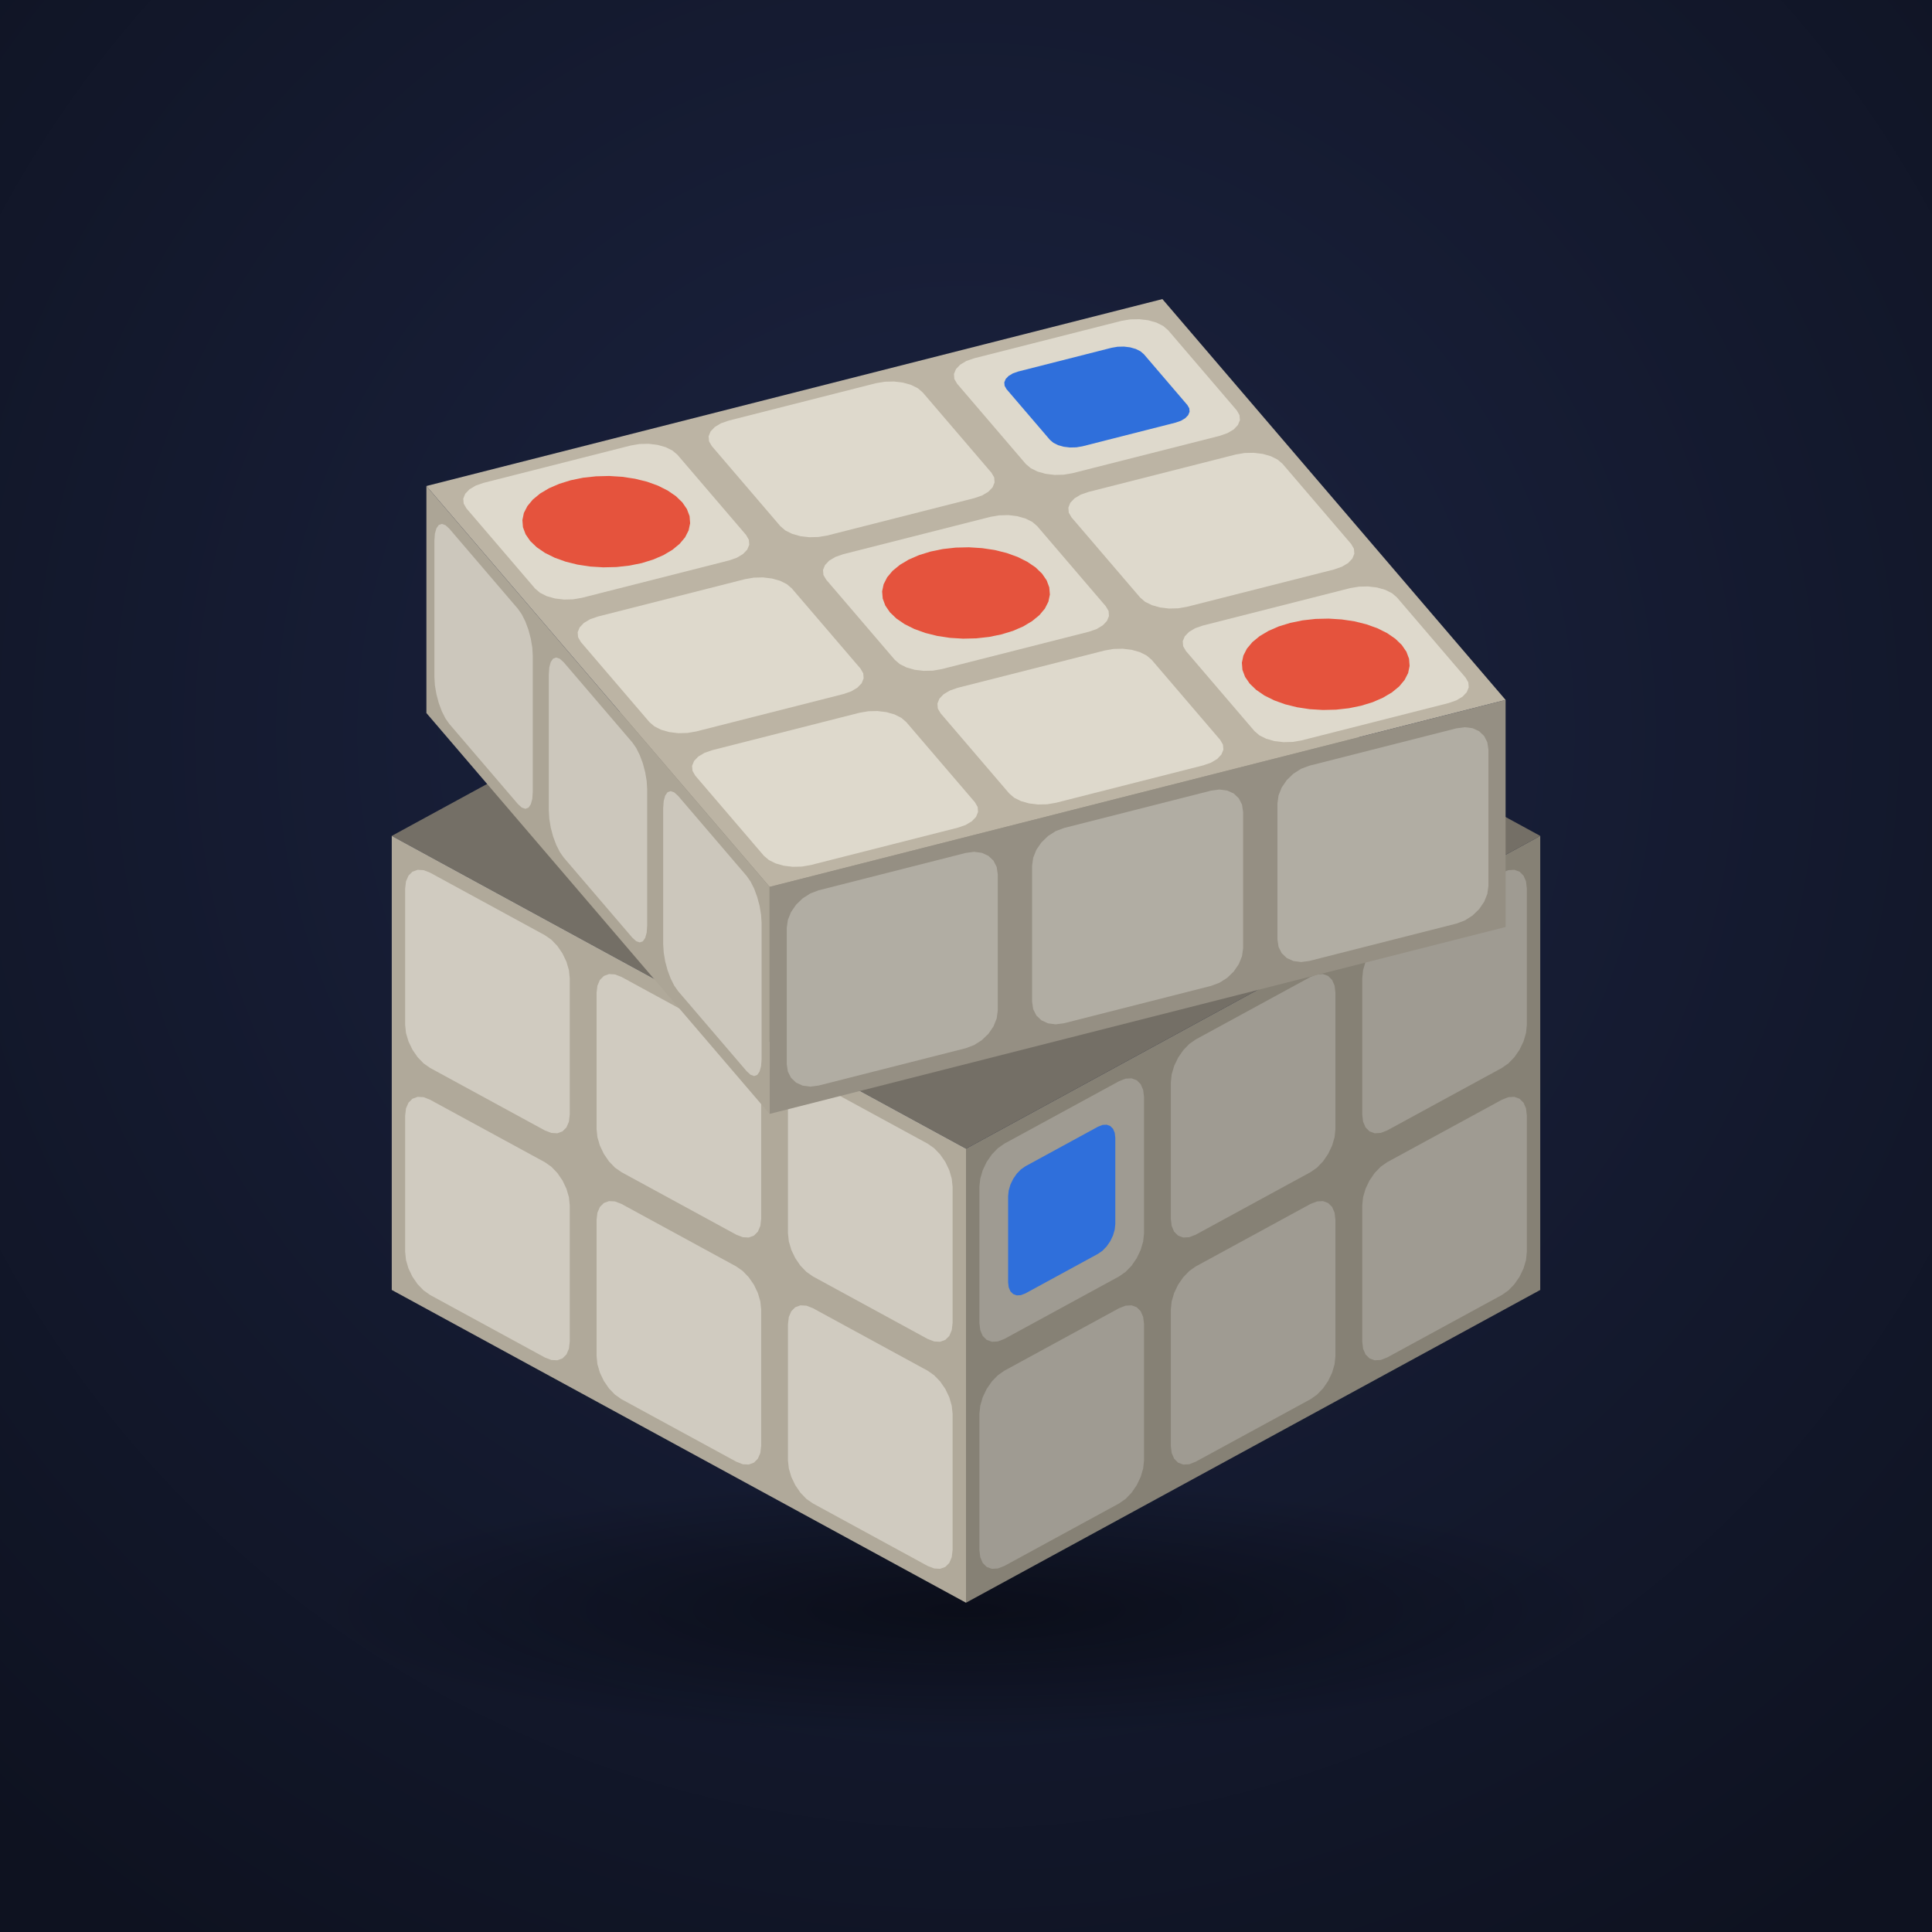
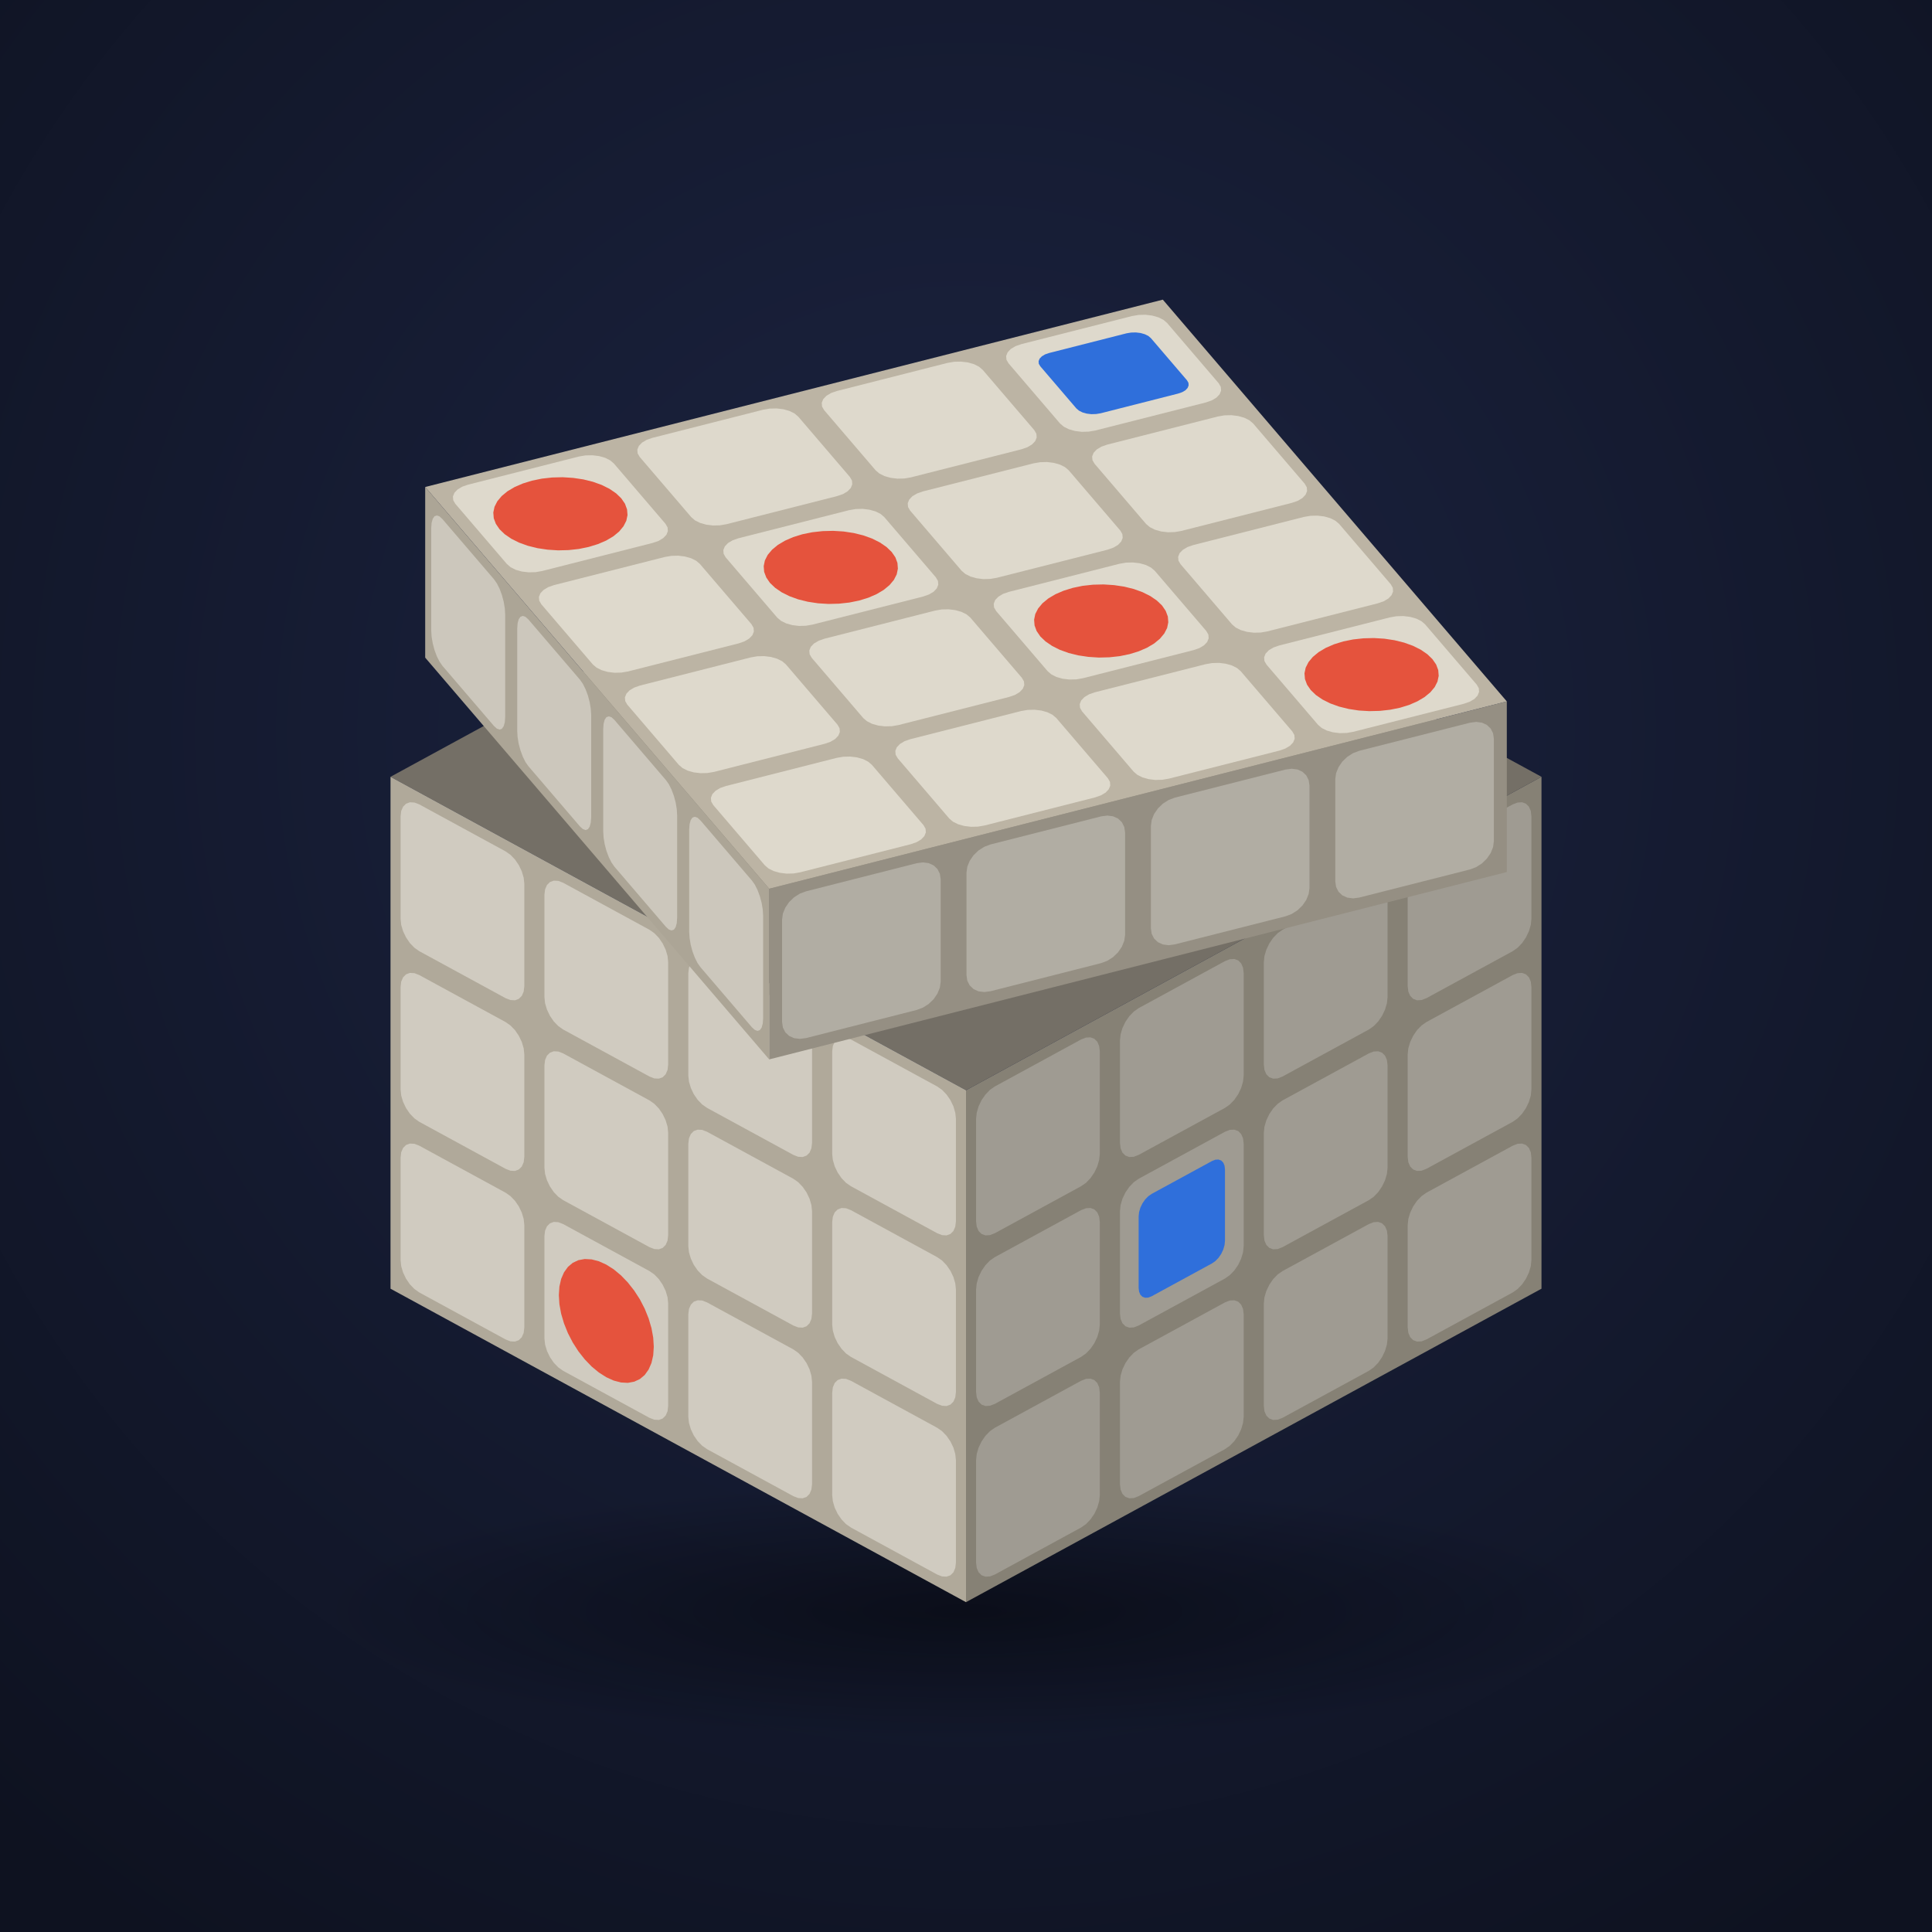
<svg xmlns="http://www.w3.org/2000/svg" viewBox="0 0 512 512">
  <defs>
    <radialGradient id="bg" cx="50%" cy="38%" r="75%">
      <stop offset="0" stop-color="#1c2442" />
      <stop offset="1" stop-color="#0e1220" />
    </radialGradient>
    <radialGradient id="sh" cx="50%" cy="50%" r="50%">
      <stop offset="0" stop-color="#000" stop-opacity=".45" />
      <stop offset="1" stop-color="#000" stop-opacity="0" />
    </radialGradient>
  </defs>
  <rect width="512" height="512" fill="url(#bg)" />
-   <ellipse cx="256" cy="426.6" rx="170" ry="34" fill="url(#sh)" />
-   <polygon points="103.82,221.52 256.00,138.64 408.18,221.52 256.00,304.41" fill="#746f66" />
-   <polygon points="256.00,424.74 408.18,341.85 408.18,221.52 256.00,304.41" fill="#868175" />
-   <polygon points="303.18,350.91 302.95,349.01 302.29,347.48 301.24,346.43 299.88,345.93 298.29,346.02 296.58,346.68 266.15,363.26 264.44,364.46 262.85,366.10 261.48,368.09 260.43,370.28 259.78,372.53 259.55,374.67 259.55,410.77 259.78,412.67 260.43,414.20 261.48,415.25 262.85,415.75 264.44,415.66 266.15,415.00 296.58,398.42 298.29,397.23 299.88,395.58 301.24,393.59 302.29,391.40 302.95,389.16 303.18,387.01" fill="#9f9b92" />
-   <polygon points="303.18,290.75 302.95,288.84 302.29,287.32 301.24,286.27 299.88,285.77 298.29,285.85 296.58,286.52 266.15,303.09 264.44,304.29 262.85,305.94 261.48,307.92 260.43,310.12 259.78,312.36 259.55,314.51 259.55,350.61 259.78,352.51 260.43,354.04 261.48,355.08 262.85,355.58 264.44,355.50 266.15,354.84 296.58,338.26 298.29,337.06 299.88,335.42 301.24,333.43 302.29,331.24 302.95,328.99 303.18,326.85" fill="#9f9b92" />
-   <polygon points="295.57,301.51 295.41,300.19 294.96,299.13 294.23,298.41 293.28,298.06 292.18,298.12 291.00,298.58 271.73,309.08 270.54,309.91 269.44,311.05 268.50,312.42 267.77,313.94 267.32,315.49 267.16,316.98 267.16,339.84 267.32,341.16 267.77,342.22 268.50,342.94 269.44,343.29 270.54,343.23 271.73,342.77 291.00,332.27 292.18,331.45 293.28,330.30 294.23,328.93 294.96,327.41 295.41,325.86 295.57,324.37" fill="#2f6fdb" />
-   <polygon points="353.90,323.28 353.68,321.38 353.02,319.85 351.97,318.81 350.61,318.31 349.02,318.39 347.31,319.05 316.87,335.63 315.17,336.83 313.58,338.48 312.21,340.46 311.16,342.65 310.50,344.90 310.28,347.04 310.28,383.14 310.50,385.05 311.16,386.57 312.21,387.62 313.58,388.12 315.17,388.04 316.87,387.37 347.31,370.80 349.02,369.60 350.61,367.95 351.97,365.97 353.02,363.78 353.68,361.53 353.90,359.38" fill="#9f9b92" />
-   <polygon points="353.90,263.12 353.68,261.22 353.02,259.69 351.97,258.64 350.61,258.14 349.02,258.23 347.31,258.89 316.87,275.47 315.17,276.66 313.58,278.31 312.21,280.30 311.16,282.49 310.50,284.73 310.28,286.88 310.28,322.98 310.50,324.88 311.16,326.41 312.21,327.46 313.58,327.96 315.17,327.87 316.87,327.21 347.31,310.63 349.02,309.44 350.61,307.79 351.97,305.80 353.02,303.61 353.68,301.36 353.90,299.22" fill="#9f9b92" />
-   <polygon points="404.63,295.66 404.41,293.75 403.75,292.23 402.70,291.18 401.33,290.68 399.74,290.76 398.04,291.43 367.60,308.00 365.89,309.20 364.30,310.85 362.94,312.83 361.89,315.02 361.23,317.27 361.01,319.42 361.01,355.52 361.23,357.42 361.89,358.95 362.94,359.99 364.30,360.49 365.89,360.41 367.60,359.75 398.04,343.17 399.74,341.97 401.33,340.33 402.70,338.34 403.75,336.15 404.41,333.90 404.63,331.76" fill="#9f9b92" />
-   <polygon points="404.63,235.49 404.41,233.59 403.75,232.06 402.70,231.01 401.33,230.51 399.74,230.60 398.04,231.26 367.60,247.84 365.89,249.03 364.30,250.68 362.94,252.67 361.89,254.86 361.23,257.10 361.01,259.25 361.01,295.35 361.23,297.25 361.89,298.78 362.94,299.83 364.30,300.33 365.89,300.24 367.60,299.58 398.04,283.00 399.74,281.81 401.33,280.16 402.70,278.17 403.75,275.98 404.41,273.74 404.63,271.59" fill="#9f9b92" />
-   <polygon points="103.82,341.85 256.00,424.74 256.00,304.41 103.82,221.52" fill="#b0a99a" />
-   <polygon points="150.99,319.42 150.77,317.27 150.11,315.02 149.06,312.83 147.70,310.85 146.11,309.20 144.40,308.00 113.96,291.43 112.26,290.76 110.67,290.68 109.30,291.18 108.25,292.23 107.59,293.75 107.37,295.66 107.37,331.76 107.59,333.90 108.25,336.15 109.30,338.34 110.67,340.33 112.26,341.97 113.96,343.17 144.40,359.75 146.11,360.41 147.70,360.49 149.06,359.99 150.11,358.95 150.77,357.42 150.99,355.52" fill="#d0cbc0" />
-   <polygon points="150.99,259.25 150.77,257.10 150.11,254.86 149.06,252.67 147.70,250.68 146.11,249.03 144.40,247.84 113.96,231.26 112.26,230.60 110.67,230.51 109.30,231.01 108.25,232.06 107.59,233.59 107.37,235.49 107.37,271.59 107.59,273.74 108.25,275.98 109.30,278.17 110.67,280.16 112.26,281.81 113.96,283.00 144.40,299.58 146.11,300.24 147.70,300.33 149.06,299.83 150.11,298.78 150.77,297.25 150.99,295.35" fill="#d0cbc0" />
-   <polygon points="201.72,347.04 201.50,344.90 200.84,342.65 199.79,340.46 198.42,338.48 196.83,336.83 195.13,335.63 164.69,319.05 162.98,318.39 161.39,318.31 160.03,318.81 158.98,319.85 158.32,321.38 158.10,323.28 158.10,359.38 158.32,361.53 158.98,363.78 160.03,365.97 161.39,367.95 162.98,369.60 164.69,370.80 195.13,387.37 196.83,388.04 198.42,388.12 199.79,387.62 200.84,386.57 201.50,385.05 201.72,383.14" fill="#d0cbc0" />
-   <polygon points="201.72,286.88 201.50,284.73 200.84,282.49 199.79,280.30 198.42,278.31 196.83,276.66 195.13,275.47 164.69,258.89 162.98,258.23 161.39,258.14 160.03,258.64 158.98,259.69 158.32,261.22 158.10,263.12 158.10,299.22 158.32,301.36 158.98,303.61 160.03,305.80 161.39,307.79 162.98,309.44 164.69,310.63 195.13,327.21 196.83,327.87 198.42,327.96 199.79,327.46 200.84,326.41 201.50,324.88 201.72,322.98" fill="#d0cbc0" />
-   <polygon points="252.45,374.67 252.22,372.53 251.57,370.28 250.52,368.09 249.15,366.10 247.56,364.46 245.85,363.26 215.42,346.68 213.71,346.02 212.12,345.93 210.76,346.43 209.71,347.48 209.05,349.01 208.82,350.91 208.82,387.01 209.05,389.16 209.71,391.40 210.76,393.59 212.12,395.58 213.71,397.23 215.42,398.42 245.85,415.00 247.56,415.66 249.15,415.75 250.52,415.25 251.57,414.20 252.22,412.67 252.45,410.77" fill="#d0cbc0" />
-   <polygon points="252.45,314.51 252.22,312.36 251.57,310.12 250.52,307.92 249.15,305.94 247.56,304.29 245.85,303.09 215.42,286.52 213.71,285.85 212.12,285.77 210.76,286.27 209.71,287.32 209.05,288.84 208.82,290.75 208.82,326.85 209.05,328.99 209.71,331.24 210.76,333.43 212.12,335.42 213.71,337.06 215.42,338.26 245.85,354.84 247.56,355.50 249.15,355.58 250.52,355.08 251.57,354.04 252.22,352.51 252.45,350.61" fill="#d0cbc0" />
-   <polygon points="203.95,295.20 399.00,245.66 399.00,185.49 203.95,235.03" fill="#958f83" />
-   <polygon points="264.42,231.71 264.13,229.76 263.28,228.09 261.94,226.81 260.19,226.01 258.15,225.74 255.96,226.03 216.95,235.94 214.77,236.76 212.73,238.06 210.98,239.75 209.63,241.71 208.79,243.81 208.50,245.91 208.50,282.01 208.79,283.96 209.63,285.63 210.98,286.91 212.73,287.71 214.77,287.97 216.95,287.68 255.96,277.78 258.15,276.95 260.19,275.65 261.94,273.97 263.28,272.01 264.13,269.91 264.42,267.81" fill="#b1ada3" />
-   <polygon points="329.44,215.20 329.15,213.25 328.30,211.57 326.96,210.29 325.21,209.50 323.17,209.23 320.98,209.52 281.97,219.43 279.78,220.25 277.75,221.55 276.00,223.24 274.65,225.20 273.81,227.30 273.52,229.40 273.52,265.50 273.81,267.45 274.65,269.12 276.00,270.40 277.75,271.20 279.78,271.46 281.97,271.17 320.98,261.26 323.17,260.44 325.21,259.14 326.96,257.45 328.30,255.49 329.15,253.39 329.44,251.30" fill="#b1ada3" />
-   <polygon points="394.45,198.68 394.16,196.73 393.32,195.06 391.98,193.78 390.23,192.98 388.19,192.72 386.00,193.01 346.99,202.92 344.80,203.74 342.76,205.04 341.01,206.73 339.67,208.69 338.83,210.79 338.54,212.88 338.54,248.98 338.83,250.93 339.67,252.61 341.01,253.89 342.76,254.68 344.80,254.95 346.99,254.66 386.00,244.75 388.19,243.93 390.23,242.63 391.98,240.94 393.32,238.98 394.16,236.88 394.45,234.78" fill="#b1ada3" />
-   <polygon points="113.00,188.96 203.95,295.20 203.95,235.03 113.00,128.80" fill="#aca596" />
-   <polygon points="141.19,173.76 141.06,171.58 140.66,169.24 140.04,166.89 139.22,164.69 138.27,162.80 137.25,161.34 119.06,140.09 118.04,139.17 117.09,138.84 116.27,139.13 115.65,140.02 115.25,141.44 115.12,143.31 115.12,179.41 115.25,181.59 115.65,183.94 116.27,186.29 117.09,188.49 118.04,190.38 119.06,191.83 137.25,213.08 138.27,214.01 139.22,214.34 140.04,214.05 140.66,213.16 141.06,211.73 141.19,209.86" fill="#ccc7bc" />
-   <polygon points="171.51,209.18 171.38,206.99 170.98,204.65 170.36,202.30 169.54,200.10 168.59,198.21 167.57,196.75 149.38,175.50 148.36,174.58 147.41,174.25 146.59,174.54 145.96,175.43 145.57,176.85 145.44,178.72 145.44,214.82 145.57,217.00 145.96,219.35 146.59,221.70 147.41,223.90 148.36,225.79 149.38,227.25 167.57,248.49 168.59,249.42 169.54,249.75 170.36,249.46 170.98,248.57 171.38,247.14 171.51,245.27" fill="#ccc7bc" />
-   <polygon points="201.83,244.59 201.69,242.41 201.30,240.06 200.67,237.71 199.86,235.51 198.91,233.62 197.89,232.16 179.70,210.91 178.68,209.99 177.73,209.66 176.91,209.95 176.28,210.84 175.89,212.27 175.75,214.13 175.75,250.23 175.89,252.41 176.28,254.76 176.91,257.11 177.73,259.31 178.68,261.20 179.70,262.66 197.89,283.90 198.91,284.83 199.86,285.16 200.67,284.87 201.30,283.98 201.69,282.55 201.83,280.69" fill="#ccc7bc" />
-   <polygon points="113.00,128.80 308.05,79.26 399.00,185.49 203.95,235.03" fill="#bcb4a4" />
-   <polygon points="197.72,141.77 198.45,143.04 198.56,144.36 198.03,145.65 196.90,146.83 195.26,147.81 193.21,148.52 154.20,158.43 151.87,158.83 149.44,158.89 147.06,158.60 144.90,157.99 143.11,157.09 141.80,155.97 123.61,134.73 122.88,133.46 122.77,132.14 123.30,130.84 124.42,129.67 126.07,128.69 128.12,127.97 167.13,118.07 169.45,117.67 171.89,117.61 174.26,117.90 176.42,118.51 178.22,119.41 179.53,120.52" fill="#ded9cc" />
-   <polygon points="180.82,133.13 182.04,134.91 182.74,136.77 182.89,138.67 182.49,140.56 181.56,142.39 180.11,144.12 178.19,145.71 175.83,147.11 173.10,148.29 170.06,149.23 166.79,149.89 163.37,150.27 159.89,150.35 156.42,150.14 153.06,149.63 149.88,148.84 146.97,147.79 144.40,146.51 142.23,145.02 140.51,143.37 139.29,141.59 138.59,139.72 138.44,137.83 138.83,135.94 139.77,134.11 141.21,132.38 143.14,130.79 145.50,129.39 148.23,128.21 151.27,127.27 154.53,126.60 157.95,126.23 161.44,126.14 164.91,126.36 168.27,126.87 171.45,127.65 174.36,128.70 176.93,129.99 179.10,131.47" fill="#e5533d" />
-   <polygon points="228.04,177.18 228.77,178.45 228.87,179.77 228.35,181.07 227.22,182.24 225.58,183.22 223.52,183.93 184.51,193.84 182.19,194.24 179.76,194.30 177.38,194.01 175.22,193.40 173.43,192.50 172.12,191.38 153.93,170.14 153.20,168.87 153.09,167.55 153.62,166.25 154.74,165.08 156.39,164.10 158.44,163.39 197.45,153.48 199.77,153.08 202.20,153.02 204.58,153.31 206.74,153.92 208.54,154.82 209.84,155.94" fill="#ded9cc" />
-   <polygon points="258.35,212.59 259.09,213.86 259.19,215.18 258.66,216.48 257.54,217.65 255.90,218.63 253.84,219.34 214.83,229.25 212.51,229.65 210.08,229.71 207.70,229.42 205.54,228.81 203.75,227.91 202.44,226.79 184.25,205.55 183.52,204.28 183.41,202.96 183.94,201.66 185.06,200.49 186.71,199.51 188.76,198.80 227.77,188.89 230.09,188.49 232.52,188.43 234.90,188.72 237.06,189.33 238.85,190.23 240.16,191.35" fill="#ded9cc" />
-   <polygon points="262.73,125.26 263.47,126.52 263.57,127.85 263.05,129.14 261.92,130.32 260.28,131.30 258.22,132.01 219.21,141.92 216.89,142.31 214.46,142.37 212.08,142.09 209.92,141.47 208.13,140.58 206.82,139.46 188.63,118.21 187.90,116.95 187.79,115.62 188.32,114.33 189.44,113.15 191.09,112.17 193.14,111.46 232.15,101.55 234.47,101.16 236.90,101.10 239.28,101.39 241.44,102.00 243.24,102.89 244.54,104.01" fill="#ded9cc" />
-   <polygon points="293.05,160.67 293.79,161.93 293.89,163.26 293.36,164.55 292.24,165.73 290.60,166.71 288.54,167.42 249.53,177.33 247.21,177.73 244.78,177.78 242.40,177.50 240.24,176.88 238.45,175.99 237.14,174.87 218.95,153.62 218.21,152.36 218.11,151.03 218.64,149.74 219.76,148.56 221.40,147.59 223.46,146.87 262.47,136.97 264.79,136.57 267.22,136.51 269.60,136.80 271.76,137.41 273.55,138.30 274.86,139.42" fill="#ded9cc" />
-   <polygon points="276.16,152.03 277.38,153.81 278.07,155.67 278.23,157.57 277.83,159.46 276.90,161.29 275.45,163.02 273.52,164.60 271.17,166.01 268.44,167.19 265.40,168.12 262.13,168.79 258.71,169.17 255.22,169.25 251.76,169.04 248.39,168.53 245.22,167.74 242.31,166.69 239.74,165.41 237.56,163.92 235.84,162.27 234.62,160.49 233.93,158.62 233.77,156.72 234.17,154.84 235.10,153.00 236.55,151.27 238.48,149.69 240.83,148.29 243.56,147.11 246.60,146.17 249.87,145.50 253.29,145.12 256.78,145.04 260.24,145.26 263.61,145.76 266.78,146.55 269.69,147.60 272.26,148.89 274.44,150.37" fill="#e5533d" />
-   <polygon points="323.37,196.08 324.10,197.35 324.21,198.67 323.68,199.96 322.56,201.14 320.91,202.12 318.86,202.83 279.85,212.74 277.53,213.14 275.10,213.20 272.72,212.91 270.56,212.30 268.76,211.40 267.46,210.28 249.27,189.03 248.53,187.77 248.43,186.45 248.95,185.15 250.08,183.97 251.72,183.00 253.78,182.28 292.79,172.38 295.11,171.98 297.54,171.92 299.92,172.21 302.08,172.82 303.87,173.72 305.18,174.83" fill="#ded9cc" />
-   <polygon points="327.75,108.75 328.48,110.01 328.59,111.34 328.06,112.63 326.94,113.81 325.29,114.78 323.24,115.50 284.23,125.40 281.91,125.80 279.48,125.86 277.10,125.57 274.94,124.96 273.15,124.07 271.84,122.95 253.65,101.70 252.91,100.44 252.81,99.11 253.34,97.82 254.46,96.64 256.10,95.66 258.16,94.95 297.17,85.04 299.49,84.64 301.92,84.59 304.30,84.87 306.46,85.49 308.25,86.38 309.56,87.50" fill="#ded9cc" />
-   <polygon points="314.66,107.33 315.17,108.20 315.25,109.12 314.88,110.02 314.10,110.83 312.96,111.51 311.54,112.00 286.84,118.28 285.23,118.55 283.54,118.59 281.90,118.39 280.40,117.97 279.16,117.35 278.25,116.57 266.73,103.12 266.23,102.24 266.15,101.33 266.52,100.43 267.30,99.62 268.44,98.94 269.86,98.45 294.56,92.17 296.17,91.89 297.86,91.85 299.50,92.05 301.00,92.48 302.24,93.10 303.14,93.87" fill="#2f6fdb" />
-   <polygon points="358.07,144.16 358.80,145.42 358.91,146.75 358.38,148.04 357.26,149.22 355.61,150.19 353.56,150.91 314.55,160.81 312.23,161.21 309.80,161.27 307.42,160.98 305.26,160.37 303.46,159.48 302.16,158.36 283.96,137.11 283.23,135.85 283.13,134.52 283.65,133.23 284.78,132.05 286.42,131.07 288.48,130.36 327.49,120.45 329.81,120.05 332.24,120.00 334.62,120.28 336.78,120.90 338.57,121.79 339.88,122.91" fill="#ded9cc" />
-   <polygon points="388.39,179.57 389.12,180.83 389.23,182.16 388.70,183.45 387.58,184.63 385.93,185.61 383.88,186.32 344.87,196.23 342.55,196.62 340.11,196.68 337.74,196.40 335.58,195.78 333.78,194.89 332.47,193.77 314.28,172.52 313.55,171.26 313.44,169.93 313.97,168.64 315.10,167.46 316.74,166.48 318.79,165.77 357.80,155.86 360.13,155.47 362.56,155.41 364.94,155.70 367.10,156.31 368.89,157.20 370.20,158.32" fill="#ded9cc" />
-   <polygon points="371.49,170.93 372.71,172.71 373.41,174.57 373.56,176.47 373.17,178.36 372.23,180.19 370.79,181.92 368.86,183.50 366.50,184.90 363.77,186.09 360.73,187.02 357.47,187.69 354.05,188.07 350.56,188.15 347.09,187.94 343.73,187.43 340.55,186.64 337.64,185.59 335.07,184.31 332.90,182.82 331.18,181.16 329.96,179.38 329.26,177.52 329.11,175.62 329.51,173.73 330.44,171.90 331.89,170.17 333.81,168.59 336.17,167.19 338.90,166.00 341.94,165.07 345.21,164.40 348.63,164.02 352.11,163.94 355.58,164.16 358.94,164.66 362.12,165.45 365.03,166.50 367.60,167.78 369.77,169.27" fill="#e5533d" />
+   <ellipse cx="256" cy="427.0" rx="170" ry="34" fill="url(#sh)" />
+   <polygon points="103.49,205.86 256.00,122.79 408.51,205.86 256.00,288.92" fill="#746f66" />
+   <polygon points="256.00,424.59 408.51,341.52 408.51,205.86 256.00,288.92" fill="#868175" />
+   <polygon points="291.46,369.10 291.29,367.67 290.80,366.52 290.01,365.73 288.98,365.36 287.79,365.42 286.50,365.92 263.63,378.38 262.34,379.28 261.15,380.51 260.12,382.01 259.33,383.65 258.84,385.34 258.67,386.96 258.67,414.09 258.84,415.52 259.33,416.67 260.12,417.46 261.15,417.83 262.34,417.77 263.63,417.27 286.50,404.81 287.79,403.91 288.98,402.67 290.01,401.18 290.80,399.53 291.29,397.84 291.46,396.23" fill="#9f9b92" />
+   <polygon points="291.46,323.87 291.29,322.45 290.80,321.30 290.01,320.51 288.98,320.13 287.79,320.20 286.50,320.70 263.63,333.16 262.34,334.05 261.15,335.29 260.12,336.79 259.33,338.43 258.84,340.12 258.67,341.73 258.67,368.87 258.84,370.30 259.33,371.44 260.12,372.23 261.15,372.61 262.34,372.54 263.63,372.05 286.50,359.59 287.79,358.69 288.98,357.45 290.01,355.96 290.80,354.31 291.29,352.62 291.46,351.01" fill="#9f9b92" />
+   <polygon points="291.46,278.65 291.29,277.22 290.80,276.07 290.01,275.29 288.98,274.91 287.79,274.97 286.50,275.47 263.63,287.93 262.34,288.83 261.15,290.07 260.12,291.56 259.33,293.21 258.84,294.90 258.67,296.51 258.67,323.64 258.84,325.07 259.33,326.22 260.12,327.01 261.15,327.39 262.34,327.32 263.63,326.82 286.50,314.36 287.79,313.47 288.98,312.23 290.01,310.73 290.80,309.09 291.29,307.40 291.46,305.79" fill="#9f9b92" />
+   <polygon points="329.59,348.33 329.42,346.90 328.92,345.75 328.14,344.96 327.11,344.59 325.91,344.65 324.63,345.15 301.75,357.61 300.47,358.51 299.28,359.75 298.25,361.24 297.46,362.89 296.97,364.58 296.80,366.19 296.80,393.32 296.97,394.75 297.46,395.90 298.25,396.69 299.28,397.06 300.47,397.00 301.75,396.50 324.63,384.04 325.91,383.14 327.11,381.91 328.14,380.41 328.92,378.77 329.42,377.08 329.59,375.46" fill="#9f9b92" />
+   <polygon points="329.59,303.11 329.42,301.68 328.92,300.53 328.14,299.74 327.11,299.37 325.91,299.43 324.63,299.93 301.75,312.39 300.47,313.29 299.28,314.53 298.25,316.02 297.46,317.67 296.97,319.35 296.80,320.97 296.80,348.10 296.97,349.53 297.46,350.68 298.25,351.47 299.28,351.84 300.47,351.78 301.75,351.28 324.63,338.82 325.91,337.92 327.11,336.68 328.14,335.19 328.92,333.54 329.42,331.86 329.59,330.24" fill="#9f9b92" />
+   <polygon points="324.63,309.88 324.51,308.89 324.17,308.09 323.63,307.55 322.92,307.29 322.09,307.33 321.20,307.68 305.19,316.40 304.30,317.02 303.47,317.88 302.76,318.91 302.21,320.05 301.87,321.22 301.75,322.34 301.75,341.33 301.87,342.32 302.21,343.12 302.76,343.66 303.47,343.92 304.30,343.88 305.19,343.53 321.20,334.81 322.09,334.19 322.92,333.33 323.63,332.30 324.17,331.16 324.51,329.99 324.63,328.87" fill="#2f6fdb" />
+   <polygon points="329.59,257.89 329.42,256.46 328.92,255.31 328.14,254.52 327.11,254.14 325.91,254.21 324.63,254.71 301.75,267.17 300.47,268.07 299.28,269.30 298.25,270.80 297.46,272.44 296.97,274.13 296.80,275.74 296.80,302.88 296.97,304.31 297.46,305.46 298.25,306.24 299.28,306.62 300.47,306.56 301.75,306.06 324.63,293.60 325.91,292.70 327.11,291.46 328.14,289.97 328.92,288.32 329.42,286.63 329.59,285.02" fill="#9f9b92" />
+   <polygon points="367.72,327.56 367.55,326.14 367.05,324.99 366.26,324.20 365.24,323.82 364.04,323.89 362.76,324.39 339.88,336.85 338.60,337.74 337.40,338.98 336.38,340.48 335.59,342.12 335.09,343.81 334.93,345.42 334.93,372.56 335.09,373.99 335.59,375.13 336.38,375.92 337.40,376.30 338.60,376.23 339.88,375.74 362.76,363.28 364.04,362.38 365.24,361.14 366.26,359.65 367.05,358.00 367.55,356.31 367.72,354.70" fill="#9f9b92" />
+   <polygon points="367.72,282.34 367.55,280.91 367.05,279.76 366.26,278.98 365.24,278.60 364.04,278.66 362.76,279.16 339.88,291.62 338.60,292.52 337.40,293.76 336.38,295.25 335.59,296.90 335.09,298.59 334.93,300.20 334.93,327.33 335.09,328.76 335.59,329.91 336.38,330.70 337.40,331.08 338.60,331.01 339.88,330.51 362.76,318.05 364.04,317.16 365.24,315.92 366.26,314.42 367.05,312.78 367.55,311.09 367.72,309.48" fill="#9f9b92" />
+   <polygon points="367.72,237.12 367.55,235.69 367.05,234.54 366.26,233.75 365.24,233.38 364.04,233.44 362.76,233.94 339.88,246.40 338.60,247.30 337.40,248.54 336.38,250.03 335.59,251.68 335.09,253.37 334.93,254.98 334.93,282.11 335.09,283.54 335.59,284.69 336.38,285.48 337.40,285.85 338.60,285.79 339.88,285.29 362.76,272.83 364.04,271.93 365.24,270.69 366.26,269.20 367.05,267.55 367.55,265.87 367.72,264.25" fill="#9f9b92" />
+   <polygon points="405.84,306.80 405.68,305.37 405.18,304.22 404.39,303.43 403.37,303.06 402.17,303.12 400.89,303.62 378.01,316.08 376.73,316.98 375.53,318.22 374.51,319.71 373.72,321.36 373.22,323.04 373.05,324.66 373.05,351.79 373.22,353.22 373.72,354.37 374.51,355.16 375.53,355.53 376.73,355.47 378.01,354.97 400.89,342.51 402.17,341.61 403.37,340.37 404.39,338.88 405.18,337.23 405.68,335.55 405.84,333.93" fill="#9f9b92" />
+   <polygon points="405.84,261.58 405.68,260.15 405.18,259.00 404.39,258.21 403.37,257.83 402.17,257.90 400.89,258.40 378.01,270.86 376.73,271.76 375.53,272.99 374.51,274.49 373.72,276.13 373.22,277.82 373.05,279.44 373.05,306.57 373.22,308.00 373.72,309.15 374.51,309.93 375.53,310.31 376.73,310.25 378.01,309.75 400.89,297.29 402.17,296.39 403.37,295.15 404.39,293.66 405.18,292.01 405.68,290.32 405.84,288.71" fill="#9f9b92" />
+   <polygon points="405.84,216.35 405.68,214.92 405.18,213.78 404.39,212.99 403.37,212.61 402.17,212.68 400.89,213.17 378.01,225.63 376.73,226.53 375.53,227.77 374.51,229.26 373.72,230.91 373.22,232.60 373.05,234.21 373.05,261.35 373.22,262.78 373.72,263.92 374.51,264.71 375.53,265.09 376.73,265.02 378.01,264.53 400.89,252.07 402.17,251.17 403.37,249.93 404.39,248.43 405.18,246.79 405.68,245.10 405.84,243.49" fill="#9f9b92" />
+   <polygon points="103.49,341.52 256.00,424.59 256.00,288.92 103.49,205.86" fill="#b0a99a" />
+   <polygon points="138.95,324.66 138.78,323.04 138.28,321.36 137.49,319.71 136.47,318.22 135.27,316.98 133.99,316.08 111.11,303.62 109.83,303.12 108.63,303.06 107.61,303.43 106.82,304.22 106.32,305.37 106.16,306.80 106.16,333.93 106.32,335.55 106.82,337.23 107.61,338.88 108.63,340.37 109.83,341.61 111.11,342.51 133.99,354.97 135.27,355.47 136.47,355.53 137.49,355.16 138.28,354.37 138.78,353.22 138.95,351.79" fill="#d0cbc0" />
+   <polygon points="138.95,279.44 138.78,277.82 138.28,276.13 137.49,274.49 136.47,272.99 135.27,271.76 133.99,270.86 111.11,258.40 109.83,257.90 108.63,257.83 107.61,258.21 106.82,259.00 106.32,260.15 106.16,261.58 106.16,288.71 106.32,290.32 106.82,292.01 107.61,293.66 108.63,295.15 109.83,296.39 111.11,297.29 133.99,309.75 135.27,310.25 136.47,310.31 137.49,309.93 138.28,309.15 138.78,308.00 138.95,306.57" fill="#d0cbc0" />
+   <polygon points="138.95,234.21 138.78,232.60 138.28,230.91 137.49,229.26 136.47,227.77 135.27,226.53 133.99,225.63 111.11,213.17 109.83,212.68 108.63,212.61 107.61,212.99 106.82,213.78 106.32,214.92 106.16,216.35 106.16,243.49 106.32,245.10 106.82,246.79 107.61,248.43 108.63,249.93 109.83,251.17 111.11,252.07 133.99,264.53 135.27,265.02 136.47,265.09 137.49,264.71 138.28,263.92 138.78,262.78 138.95,261.35" fill="#d0cbc0" />
+   <polygon points="177.07,345.42 176.91,343.81 176.41,342.12 175.62,340.48 174.60,338.98 173.40,337.74 172.12,336.85 149.24,324.39 147.96,323.89 146.76,323.82 145.74,324.20 144.95,324.99 144.45,326.14 144.28,327.56 144.28,354.70 144.45,356.31 144.95,358.00 145.74,359.65 146.76,361.14 147.96,362.38 149.24,363.28 172.12,375.74 173.40,376.23 174.60,376.30 175.62,375.92 176.41,375.13 176.91,373.99 177.07,372.56" fill="#d0cbc0" />
+   <polygon points="173.26,356.91 173.11,354.49 172.65,351.97 171.89,349.39 170.86,346.83 169.58,344.35 168.07,342.02 166.39,339.88 164.57,337.99 162.65,336.39 160.68,335.14 158.71,334.25 156.79,333.75 154.97,333.65 153.28,333.96 151.78,334.66 150.50,335.75 149.47,337.18 148.71,338.93 148.25,340.96 148.10,343.21 148.25,345.63 148.71,348.16 149.47,350.73 150.50,353.29 151.78,355.77 153.28,358.11 154.97,360.25 156.79,362.14 158.71,363.73 160.68,364.98 162.65,365.87 164.57,366.37 166.39,366.47 168.07,366.16 169.58,365.46 170.86,364.38 171.89,362.94 172.65,361.19 173.11,359.16" fill="#e5533d" />
+   <polygon points="177.07,300.20 176.91,298.59 176.41,296.90 175.62,295.25 174.60,293.76 173.40,292.52 172.12,291.62 149.24,279.16 147.96,278.66 146.76,278.60 145.74,278.98 144.95,279.76 144.45,280.91 144.28,282.34 144.28,309.48 144.45,311.09 144.95,312.78 145.74,314.42 146.76,315.92 147.96,317.16 149.24,318.05 172.12,330.51 173.40,331.01 174.60,331.08 175.62,330.70 176.41,329.91 176.91,328.76 177.07,327.33" fill="#d0cbc0" />
+   <polygon points="177.07,254.98 176.91,253.37 176.41,251.68 175.62,250.03 174.60,248.54 173.40,247.30 172.12,246.40 149.24,233.94 147.96,233.44 146.76,233.38 145.74,233.75 144.95,234.54 144.45,235.69 144.28,237.12 144.28,264.25 144.45,265.87 144.95,267.55 145.74,269.20 146.76,270.69 147.96,271.93 149.24,272.83 172.12,285.29 173.40,285.79 174.60,285.85 175.62,285.48 176.41,284.69 176.91,283.54 177.07,282.11" fill="#d0cbc0" />
+   <polygon points="215.20,366.19 215.03,364.58 214.54,362.89 213.75,361.24 212.72,359.75 211.53,358.51 210.25,357.61 187.37,345.15 186.09,344.65 184.89,344.59 183.86,344.96 183.08,345.75 182.58,346.90 182.41,348.33 182.41,375.46 182.58,377.08 183.08,378.77 183.86,380.41 184.89,381.91 186.09,383.14 187.37,384.04 210.25,396.50 211.53,397.00 212.72,397.06 213.75,396.69 214.54,395.90 215.03,394.75 215.20,393.32" fill="#d0cbc0" />
+   <polygon points="215.20,320.97 215.03,319.35 214.54,317.67 213.75,316.02 212.72,314.53 211.53,313.29 210.25,312.39 187.37,299.93 186.09,299.43 184.89,299.37 183.86,299.74 183.08,300.53 182.58,301.68 182.41,303.11 182.41,330.24 182.58,331.86 183.08,333.54 183.86,335.19 184.89,336.68 186.09,337.92 187.37,338.82 210.25,351.28 211.53,351.78 212.72,351.84 213.75,351.47 214.54,350.68 215.03,349.53 215.20,348.10" fill="#d0cbc0" />
+   <polygon points="215.20,275.74 215.03,274.13 214.54,272.44 213.75,270.80 212.72,269.30 211.53,268.07 210.25,267.17 187.37,254.71 186.09,254.21 184.89,254.14 183.86,254.52 183.08,255.31 182.58,256.46 182.41,257.89 182.41,285.02 182.58,286.63 183.08,288.32 183.86,289.97 184.89,291.46 186.09,292.70 187.37,293.60 210.25,306.06 211.53,306.56 212.72,306.62 213.75,306.24 214.54,305.46 215.03,304.31 215.20,302.88" fill="#d0cbc0" />
+   <polygon points="253.33,386.96 253.16,385.34 252.67,383.65 251.88,382.01 250.85,380.51 249.66,379.28 248.37,378.38 225.50,365.92 224.21,365.42 223.02,365.36 221.99,365.73 221.20,366.52 220.71,367.67 220.54,369.10 220.54,396.23 220.71,397.84 221.20,399.53 221.99,401.18 223.02,402.67 224.21,403.91 225.50,404.81 248.37,417.27 249.66,417.77 250.85,417.83 251.88,417.46 252.67,416.67 253.16,415.52 253.33,414.09" fill="#d0cbc0" />
+   <polygon points="253.33,341.73 253.16,340.12 252.67,338.43 251.88,336.79 250.85,335.29 249.66,334.05 248.37,333.16 225.50,320.70 224.21,320.20 223.02,320.13 221.99,320.51 221.20,321.30 220.71,322.45 220.54,323.87 220.54,351.01 220.71,352.62 221.20,354.31 221.99,355.96 223.02,357.45 224.21,358.69 225.50,359.59 248.37,372.05 249.66,372.54 250.85,372.61 251.88,372.23 252.67,371.44 253.16,370.30 253.33,368.87" fill="#d0cbc0" />
+   <polygon points="253.33,296.51 253.16,294.90 252.67,293.21 251.88,291.56 250.85,290.07 249.66,288.83 248.37,287.93 225.50,275.47 224.21,274.97 223.02,274.91 221.99,275.29 221.20,276.07 220.71,277.22 220.54,278.65 220.54,305.79 220.71,307.40 221.20,309.09 221.99,310.73 223.02,312.23 224.21,313.47 225.50,314.36 248.37,326.82 249.66,327.32 250.85,327.39 251.88,327.01 252.67,326.22 253.16,325.07 253.33,323.64" fill="#d0cbc0" />
+   <polygon points="203.84,280.75 399.32,231.10 399.32,185.88 203.84,235.52" fill="#958f83" />
+   <polygon points="249.29,233.02 249.07,231.56 248.43,230.30 247.43,229.34 246.11,228.74 244.58,228.54 242.93,228.76 213.61,236.21 211.97,236.82 210.43,237.80 209.12,239.07 208.11,240.54 207.47,242.12 207.26,243.70 207.26,270.83 207.47,272.30 208.11,273.56 209.12,274.52 210.43,275.12 211.97,275.31 213.61,275.10 242.93,267.65 244.58,267.03 246.11,266.06 247.43,264.79 248.43,263.31 249.07,261.73 249.29,260.16" fill="#b1ada3" />
+   <polygon points="298.16,220.61 297.94,219.15 297.30,217.89 296.29,216.93 294.98,216.33 293.45,216.13 291.80,216.35 262.48,223.79 260.84,224.41 259.30,225.39 257.99,226.66 256.98,228.13 256.34,229.71 256.13,231.29 256.13,258.42 256.34,259.89 256.98,261.14 257.99,262.11 259.30,262.71 260.84,262.90 262.48,262.69 291.80,255.24 293.45,254.62 294.98,253.64 296.29,252.38 297.30,250.90 297.94,249.32 298.16,247.75" fill="#b1ada3" />
+   <polygon points="347.03,208.20 346.81,206.74 346.17,205.48 345.16,204.52 343.85,203.92 342.32,203.72 340.67,203.94 311.35,211.38 309.71,212.00 308.17,212.98 306.86,214.25 305.85,215.72 305.21,217.30 305.00,218.88 305.00,246.01 305.21,247.48 305.85,248.73 306.86,249.69 308.17,250.29 309.71,250.49 311.35,250.27 340.67,242.83 342.32,242.21 343.85,241.23 345.16,239.97 346.17,238.49 346.81,236.91 347.03,235.34" fill="#b1ada3" />
+   <polygon points="395.89,195.79 395.68,194.32 395.04,193.07 394.03,192.11 392.72,191.51 391.19,191.31 389.54,191.53 360.22,198.97 358.58,199.59 357.04,200.57 355.73,201.83 354.72,203.31 354.08,204.89 353.87,206.46 353.87,233.60 354.08,235.06 354.72,236.32 355.73,237.28 357.04,237.88 358.58,238.08 360.22,237.86 389.54,230.42 391.19,229.80 392.72,228.82 394.03,227.55 395.04,226.08 395.68,224.50 395.89,222.92" fill="#b1ada3" />
+   <polygon points="112.68,174.28 203.84,280.75 203.84,235.52 112.68,129.06" fill="#aca596" />
+   <polygon points="133.88,162.86 133.78,161.22 133.48,159.45 133.01,157.68 132.40,156.03 131.68,154.61 130.92,153.52 117.24,137.55 116.48,136.85 115.76,136.60 115.15,136.82 114.68,137.49 114.38,138.56 114.28,139.97 114.28,167.10 114.38,168.74 114.68,170.50 115.15,172.27 115.76,173.92 116.48,175.34 117.24,176.44 130.92,192.41 131.68,193.10 132.40,193.35 133.01,193.13 133.48,192.46 133.78,191.39 133.88,189.99" fill="#ccc7bc" />
+   <polygon points="156.67,189.47 156.56,187.83 156.27,186.07 155.80,184.30 155.18,182.65 154.47,181.23 153.70,180.13 140.03,164.16 139.26,163.47 138.55,163.22 137.94,163.44 137.46,164.11 137.17,165.18 137.07,166.58 137.07,193.72 137.17,195.35 137.46,197.12 137.94,198.89 138.55,200.54 139.26,201.96 140.03,203.05 153.70,219.02 154.47,219.72 155.18,219.97 155.80,219.75 156.27,219.08 156.56,218.01 156.67,216.61" fill="#ccc7bc" />
+   <polygon points="179.45,216.09 179.35,214.45 179.06,212.68 178.59,210.92 177.97,209.27 177.26,207.84 176.49,206.75 162.82,190.78 162.05,190.08 161.34,189.84 160.72,190.05 160.25,190.72 159.96,191.79 159.86,193.20 159.86,220.33 159.96,221.97 160.25,223.73 160.72,225.50 161.34,227.15 162.05,228.57 162.82,229.67 176.49,245.64 177.26,246.34 177.97,246.58 178.59,246.37 179.06,245.70 179.35,244.63 179.45,243.22" fill="#ccc7bc" />
+   <polygon points="202.24,242.70 202.14,241.06 201.85,239.30 201.37,237.53 200.76,235.88 200.05,234.46 199.28,233.37 185.61,217.40 184.84,216.70 184.13,216.45 183.51,216.67 183.04,217.34 182.75,218.41 182.64,219.81 182.64,246.95 182.75,248.59 183.04,250.35 183.51,252.12 184.13,253.77 184.84,255.19 185.61,256.29 199.28,272.26 200.05,272.95 200.76,273.20 201.37,272.98 201.85,272.31 202.14,271.24 202.24,269.84" fill="#ccc7bc" />
+   <polygon points="112.68,129.06 308.16,79.41 399.32,185.88 203.84,235.52" fill="#bcb4a4" />
+   <polygon points="176.36,138.81 176.91,139.76 176.99,140.75 176.60,141.73 175.75,142.61 174.52,143.35 172.97,143.88 143.65,151.33 141.91,151.63 140.08,151.67 138.29,151.46 136.67,151.00 135.32,150.32 134.34,149.48 120.66,133.51 120.11,132.56 120.03,131.57 120.43,130.59 121.27,129.71 122.51,128.97 124.05,128.44 153.38,120.99 155.12,120.69 156.95,120.65 158.74,120.86 160.36,121.32 161.71,122.00 162.69,122.84" fill="#ded9cc" />
+   <polygon points="164.64,132.06 165.62,133.49 166.17,134.98 166.30,136.50 165.98,138.01 165.23,139.47 164.08,140.86 162.54,142.13 160.65,143.25 158.46,144.19 156.03,144.94 153.42,145.48 150.68,145.78 147.89,145.85 145.12,145.67 142.43,145.27 139.89,144.64 137.56,143.80 135.50,142.77 133.76,141.58 132.39,140.26 131.41,138.83 130.85,137.34 130.73,135.82 131.05,134.31 131.79,132.85 132.95,131.46 134.49,130.19 136.38,129.07 138.56,128.13 140.99,127.38 143.61,126.84 146.34,126.54 149.13,126.47 151.91,126.65 154.60,127.05 157.14,127.68 159.47,128.52 161.53,129.55 163.27,130.74" fill="#e5533d" />
+   <polygon points="199.15,165.42 199.70,166.38 199.78,167.37 199.39,168.34 198.54,169.23 197.30,169.96 195.76,170.50 166.44,177.94 164.69,178.24 162.87,178.29 161.08,178.07 159.46,177.61 158.11,176.94 157.12,176.10 143.45,160.13 142.90,159.18 142.82,158.18 143.22,157.21 144.06,156.33 145.30,155.59 146.84,155.05 176.16,147.61 177.91,147.31 179.74,147.26 181.52,147.48 183.15,147.94 184.50,148.61 185.48,149.45" fill="#ded9cc" />
+   <polygon points="221.94,192.04 222.49,192.99 222.57,193.99 222.17,194.96 221.33,195.84 220.09,196.58 218.55,197.11 189.23,204.56 187.48,204.86 185.65,204.90 183.87,204.69 182.24,204.23 180.90,203.56 179.91,202.71 166.24,186.74 165.69,185.79 165.61,184.80 166.01,183.83 166.85,182.94 168.09,182.21 169.63,181.67 198.95,174.22 200.70,173.92 202.53,173.88 204.31,174.10 205.93,174.56 207.28,175.23 208.27,176.07" fill="#ded9cc" />
+   <polygon points="244.73,218.66 245.28,219.61 245.36,220.60 244.96,221.58 244.12,222.46 242.88,223.20 241.34,223.73 212.02,231.18 210.27,231.48 208.44,231.52 206.66,231.30 205.03,230.84 203.68,230.17 202.70,229.33 189.03,213.36 188.48,212.41 188.40,211.41 188.79,210.44 189.64,209.56 190.87,208.82 192.42,208.29 221.74,200.84 223.49,200.54 225.31,200.50 227.10,200.71 228.72,201.17 230.07,201.85 231.06,202.69" fill="#ded9cc" />
+   <polygon points="225.23,126.40 225.78,127.35 225.86,128.34 225.47,129.32 224.62,130.20 223.39,130.94 221.84,131.47 192.52,138.92 190.78,139.22 188.95,139.26 187.16,139.04 185.54,138.58 184.19,137.91 183.21,137.07 169.53,121.10 168.98,120.15 168.90,119.15 169.30,118.18 170.14,117.30 171.38,116.56 172.92,116.03 202.24,108.58 203.99,108.28 205.82,108.24 207.60,108.45 209.23,108.91 210.58,109.59 211.56,110.43" fill="#ded9cc" />
+   <polygon points="248.02,153.01 248.57,153.96 248.65,154.96 248.26,155.93 247.41,156.82 246.17,157.55 244.63,158.09 215.31,165.53 213.56,165.83 211.74,165.88 209.95,165.66 208.33,165.20 206.98,164.53 205.99,163.69 192.32,147.72 191.77,146.77 191.69,145.77 192.09,144.80 192.93,143.91 194.17,143.18 195.71,142.64 225.03,135.20 226.78,134.90 228.61,134.85 230.39,135.07 232.02,135.53 233.37,136.20 234.35,137.04" fill="#ded9cc" />
+   <polygon points="236.30,146.27 237.28,147.69 237.83,149.18 237.95,150.70 237.64,152.21 236.89,153.68 235.73,155.06 234.19,156.33 232.31,157.45 230.12,158.40 227.69,159.15 225.08,159.68 222.34,159.98 219.55,160.05 216.78,159.88 214.09,159.47 211.54,158.84 209.22,158.00 207.16,156.97 205.42,155.78 204.04,154.46 203.07,153.04 202.51,151.55 202.39,150.03 202.70,148.52 203.45,147.05 204.61,145.67 206.15,144.40 208.04,143.28 210.22,142.33 212.65,141.58 215.27,141.05 218.00,140.75 220.79,140.68 223.57,140.85 226.26,141.26 228.80,141.89 231.13,142.73 233.18,143.76 234.92,144.95" fill="#e5533d" />
+   <polygon points="270.81,179.63 271.36,180.58 271.44,181.58 271.04,182.55 270.20,183.43 268.96,184.17 267.42,184.70 238.10,192.15 236.35,192.45 234.52,192.49 232.74,192.28 231.11,191.82 229.77,191.14 228.78,190.30 215.11,174.33 214.56,173.38 214.48,172.39 214.87,171.41 215.72,170.53 216.96,169.80 218.50,169.26 247.82,161.81 249.57,161.51 251.39,161.47 253.18,161.69 254.80,162.15 256.15,162.82 257.14,163.66" fill="#ded9cc" />
+   <polygon points="293.60,206.25 294.15,207.20 294.23,208.19 293.83,209.16 292.99,210.05 291.75,210.78 290.21,211.32 260.89,218.77 259.14,219.07 257.31,219.11 255.53,218.89 253.90,218.43 252.55,217.76 251.57,216.92 237.90,200.95 237.35,200.00 237.27,199.00 237.66,198.03 238.51,197.15 239.74,196.41 241.29,195.88 270.61,188.43 272.35,188.13 274.18,188.09 275.97,188.30 277.59,188.76 278.94,189.44 279.93,190.28" fill="#ded9cc" />
+   <polygon points="274.10,113.99 274.65,114.94 274.73,115.93 274.34,116.90 273.49,117.79 272.26,118.52 270.71,119.06 241.39,126.51 239.65,126.81 237.82,126.85 236.03,126.63 234.41,126.17 233.06,125.50 232.07,124.66 218.40,108.69 217.85,107.74 217.77,106.74 218.17,105.77 219.01,104.89 220.25,104.15 221.79,103.62 251.11,96.17 252.86,95.87 254.69,95.83 256.47,96.04 258.10,96.50 259.45,97.18 260.43,98.02" fill="#ded9cc" />
+   <polygon points="296.89,140.60 297.44,141.55 297.52,142.55 297.13,143.52 296.28,144.41 295.04,145.14 293.50,145.68 264.18,153.12 262.43,153.42 260.61,153.47 258.82,153.25 257.20,152.79 255.85,152.12 254.86,151.28 241.19,135.31 240.64,134.36 240.56,133.36 240.96,132.39 241.80,131.50 243.04,130.77 244.58,130.23 273.90,122.79 275.65,122.49 277.48,122.44 279.26,122.66 280.89,123.12 282.23,123.79 283.22,124.63" fill="#ded9cc" />
+   <polygon points="319.68,167.22 320.23,168.17 320.31,169.16 319.91,170.14 319.07,171.02 317.83,171.76 316.29,172.29 286.97,179.74 285.22,180.04 283.39,180.08 281.61,179.87 279.98,179.41 278.63,178.73 277.65,177.89 263.98,161.92 263.43,160.97 263.35,159.98 263.74,159.00 264.59,158.12 265.83,157.38 267.37,156.85 296.69,149.40 298.44,149.10 300.26,149.06 302.05,149.27 303.67,149.73 305.02,150.41 306.01,151.25" fill="#ded9cc" />
+   <polygon points="307.96,160.47 308.93,161.90 309.49,163.39 309.61,164.91 309.30,166.42 308.55,167.88 307.39,169.27 305.85,170.54 303.96,171.66 301.78,172.60 299.35,173.35 296.73,173.89 294.00,174.19 291.21,174.26 288.43,174.08 285.74,173.68 283.20,173.05 280.87,172.21 278.82,171.18 277.08,169.99 275.70,168.67 274.72,167.24 274.17,165.75 274.05,164.23 274.36,162.72 275.11,161.26 276.27,159.87 277.81,158.60 279.69,157.48 281.88,156.54 284.31,155.79 286.92,155.25 289.66,154.95 292.45,154.88 295.22,155.06 297.91,155.46 300.46,156.09 302.78,156.93 304.84,157.96 306.58,159.15" fill="#e5533d" />
+   <polygon points="342.47,193.83 343.02,194.78 343.10,195.78 342.70,196.75 341.86,197.64 340.62,198.37 339.08,198.91 309.76,206.35 308.01,206.65 306.18,206.70 304.40,206.48 302.77,206.02 301.42,205.35 300.44,204.51 286.77,188.54 286.22,187.59 286.14,186.59 286.53,185.62 287.38,184.74 288.61,184.00 290.16,183.46 319.48,176.02 321.22,175.72 323.05,175.67 324.84,175.89 326.46,176.35 327.81,177.02 328.79,177.86" fill="#ded9cc" />
+   <polygon points="322.97,101.57 323.52,102.52 323.60,103.52 323.21,104.49 322.36,105.38 321.13,106.11 319.58,106.65 290.26,114.09 288.51,114.39 286.69,114.44 284.90,114.22 283.28,113.76 281.93,113.09 280.94,112.25 267.27,96.28 266.72,95.33 266.64,94.33 267.04,93.36 267.88,92.47 269.12,91.74 270.66,91.20 299.98,83.76 301.73,83.46 303.56,83.41 305.34,83.63 306.97,84.09 308.32,84.76 309.30,85.60" fill="#ded9cc" />
+   <polygon points="314.57,100.79 314.95,101.45 315.00,102.14 314.73,102.81 314.15,103.43 313.29,103.93 312.22,104.30 291.70,109.52 290.49,109.72 289.22,109.76 287.99,109.61 286.86,109.29 285.93,108.82 285.25,108.24 275.68,97.06 275.29,96.40 275.24,95.71 275.51,95.04 276.10,94.43 276.95,93.92 278.02,93.55 298.55,88.33 299.76,88.13 301.02,88.10 302.26,88.25 303.38,88.57 304.32,89.03 305.00,89.61" fill="#2f6fdb" />
+   <polygon points="345.76,128.19 346.31,129.14 346.39,130.14 345.99,131.11 345.15,131.99 343.91,132.73 342.37,133.26 313.05,140.71 311.30,141.01 309.47,141.05 307.69,140.84 306.07,140.38 304.72,139.70 303.73,138.86 290.06,122.89 289.51,121.94 289.43,120.95 289.83,119.98 290.67,119.09 291.91,118.36 293.45,117.82 322.77,110.37 324.52,110.07 326.35,110.03 328.13,110.25 329.76,110.71 331.10,111.38 332.09,112.22" fill="#ded9cc" />
+   <polygon points="368.55,154.81 369.10,155.76 369.18,156.75 368.78,157.73 367.94,158.61 366.70,159.34 365.16,159.88 335.84,167.33 334.09,167.63 332.26,167.67 330.48,167.45 328.85,166.99 327.50,166.32 326.52,165.48 312.85,149.51 312.30,148.56 312.22,147.56 312.61,146.59 313.46,145.71 314.70,144.97 316.24,144.44 345.56,136.99 347.31,136.69 349.13,136.65 350.92,136.86 352.54,137.32 353.89,138.00 354.88,138.84" fill="#ded9cc" />
+   <polygon points="391.34,181.42 391.89,182.37 391.97,183.37 391.57,184.34 390.73,185.23 389.49,185.96 387.95,186.50 358.62,193.94 356.88,194.24 355.05,194.29 353.26,194.07 351.64,193.61 350.29,192.94 349.31,192.10 335.64,176.13 335.09,175.18 335.01,174.18 335.40,173.21 336.25,172.32 337.48,171.59 339.03,171.05 368.35,163.61 370.09,163.31 371.92,163.26 373.71,163.48 375.33,163.94 376.68,164.61 377.66,165.45" fill="#ded9cc" />
+   <polygon points="379.61,174.68 380.59,176.10 381.15,177.59 381.27,179.11 380.95,180.62 380.21,182.09 379.05,183.47 377.51,184.74 375.62,185.86 373.44,186.81 371.01,187.56 368.39,188.09 365.66,188.39 362.87,188.46 360.09,188.29 357.40,187.88 354.86,187.25 352.53,186.41 350.47,185.38 348.73,184.19 347.36,182.87 346.38,181.45 345.83,179.96 345.70,178.44 346.02,176.93 346.77,175.46 347.92,174.08 349.46,172.81 351.35,171.69 353.54,170.74 355.97,169.99 358.58,169.46 361.32,169.16 364.11,169.09 366.88,169.26 369.57,169.67 372.11,170.30 374.44,171.14 376.50,172.17 378.24,173.36" fill="#e5533d" />
</svg>
